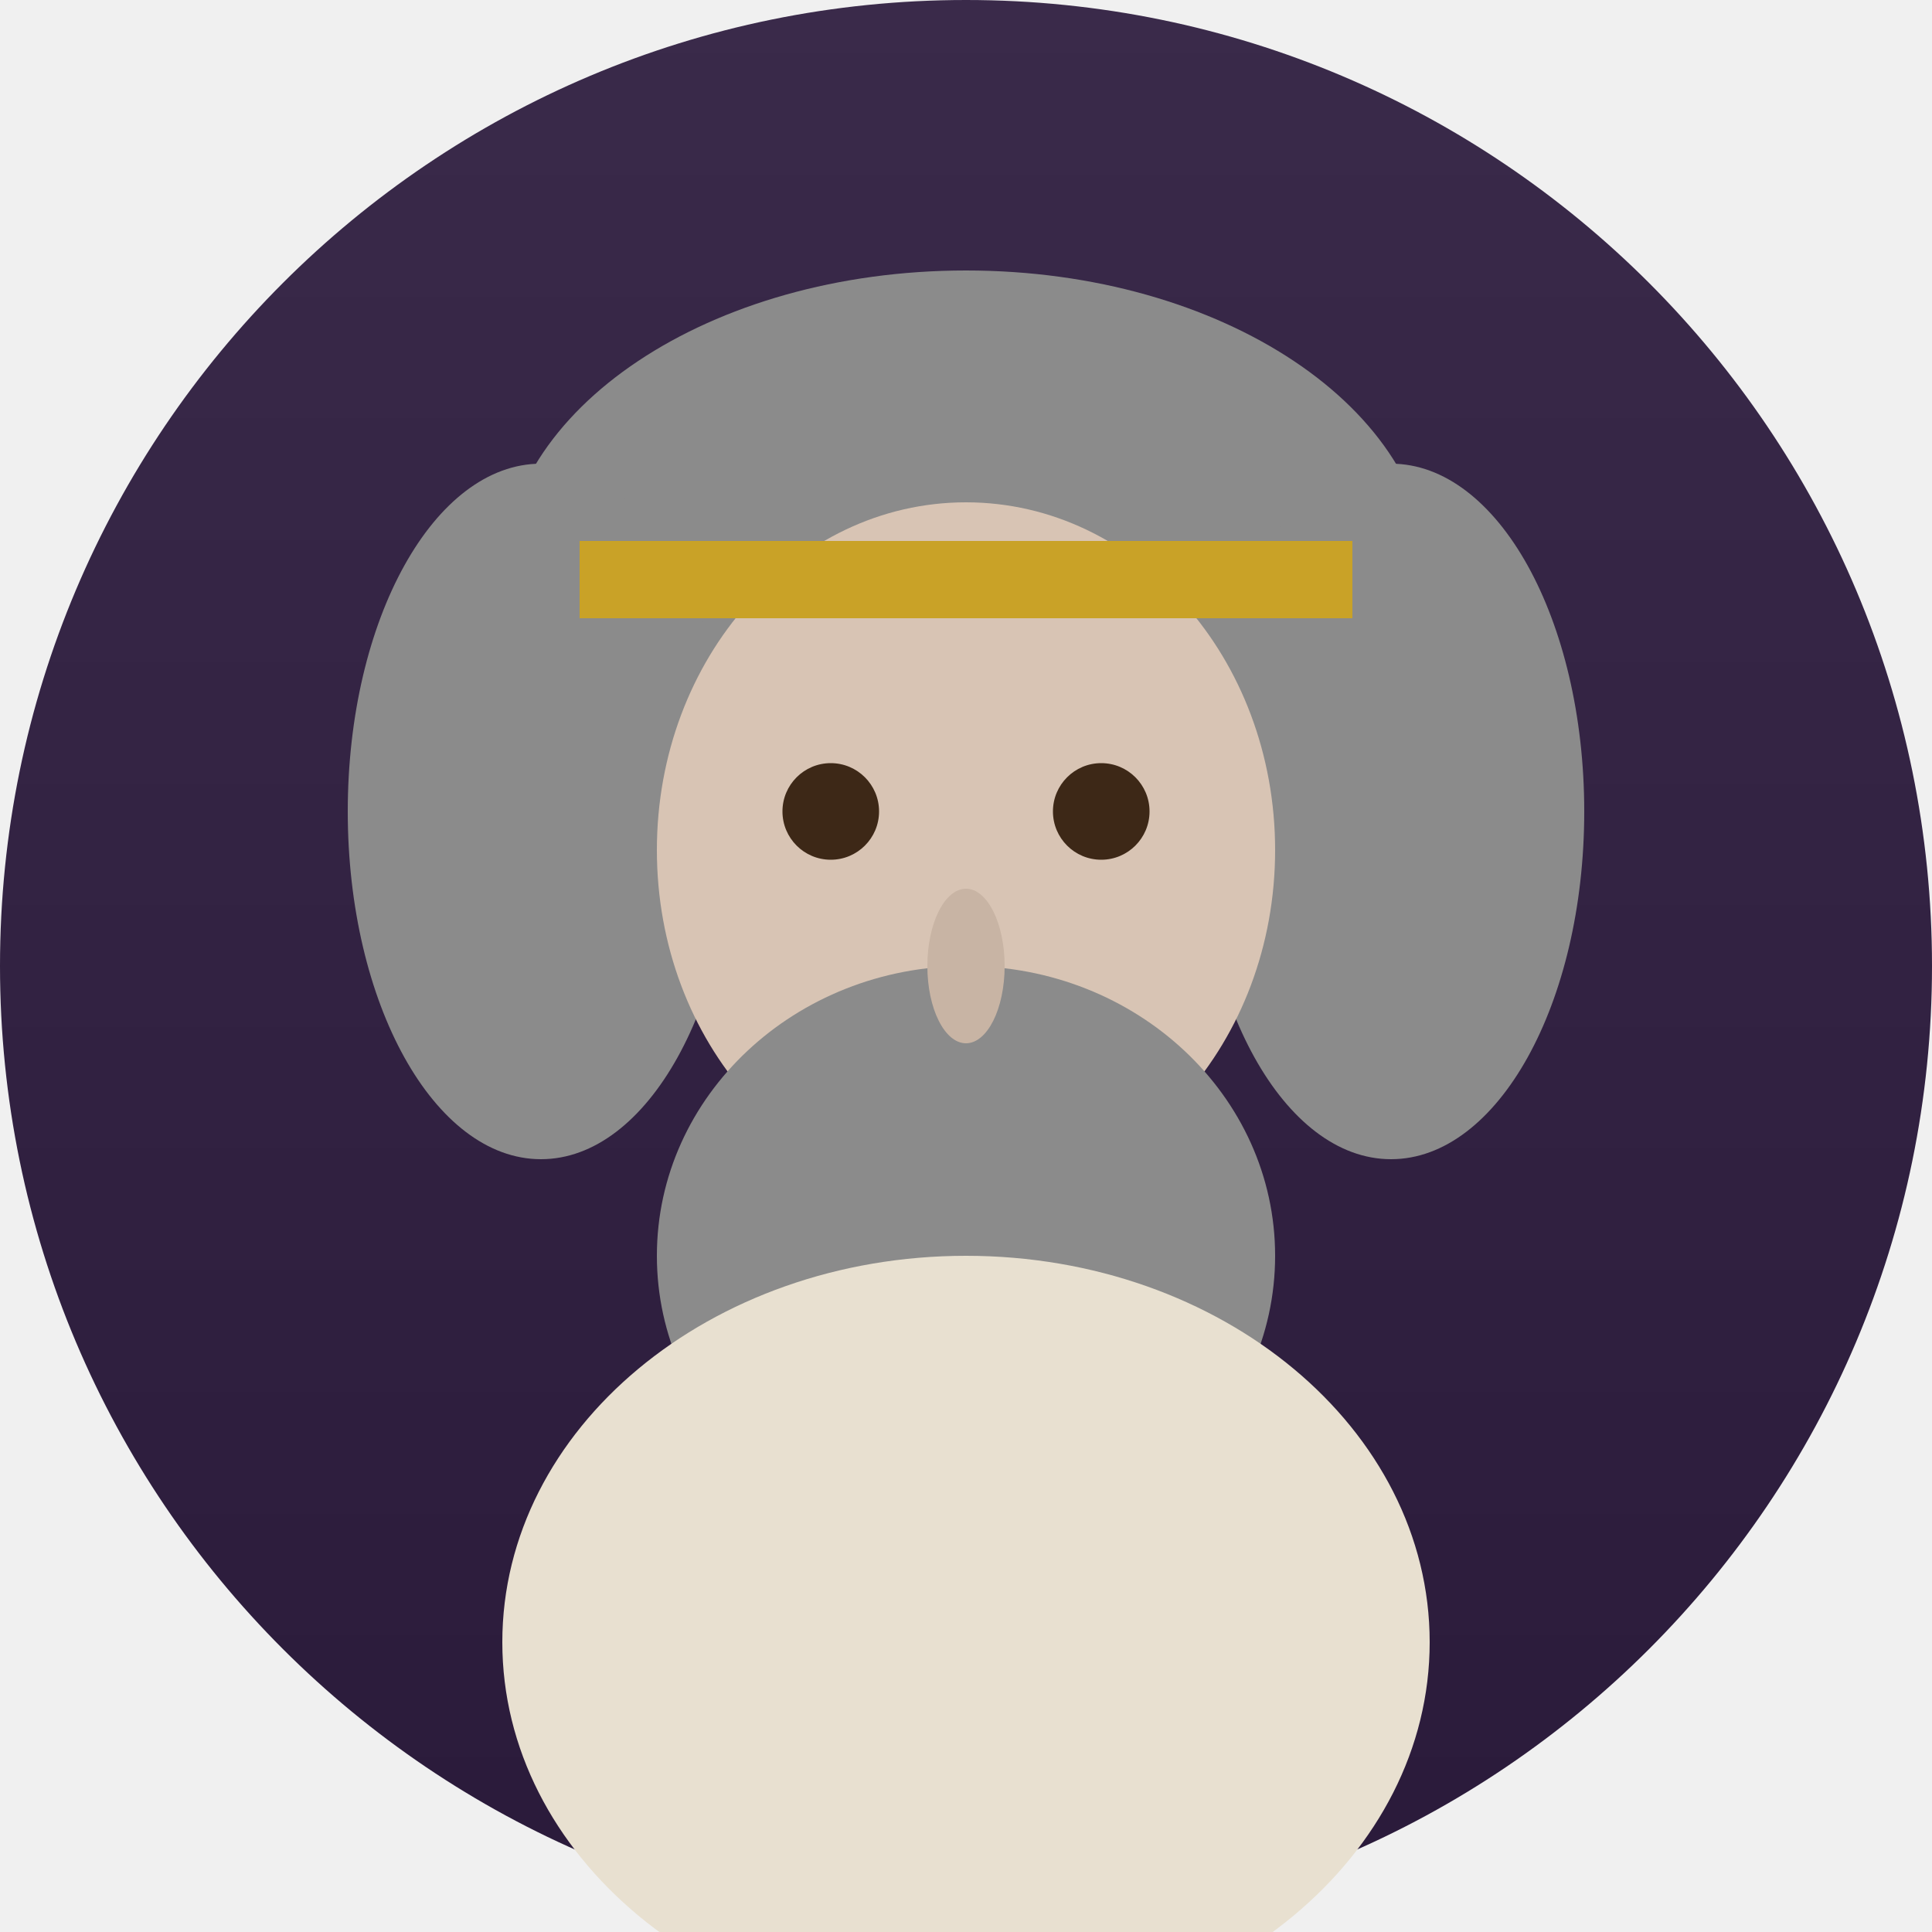
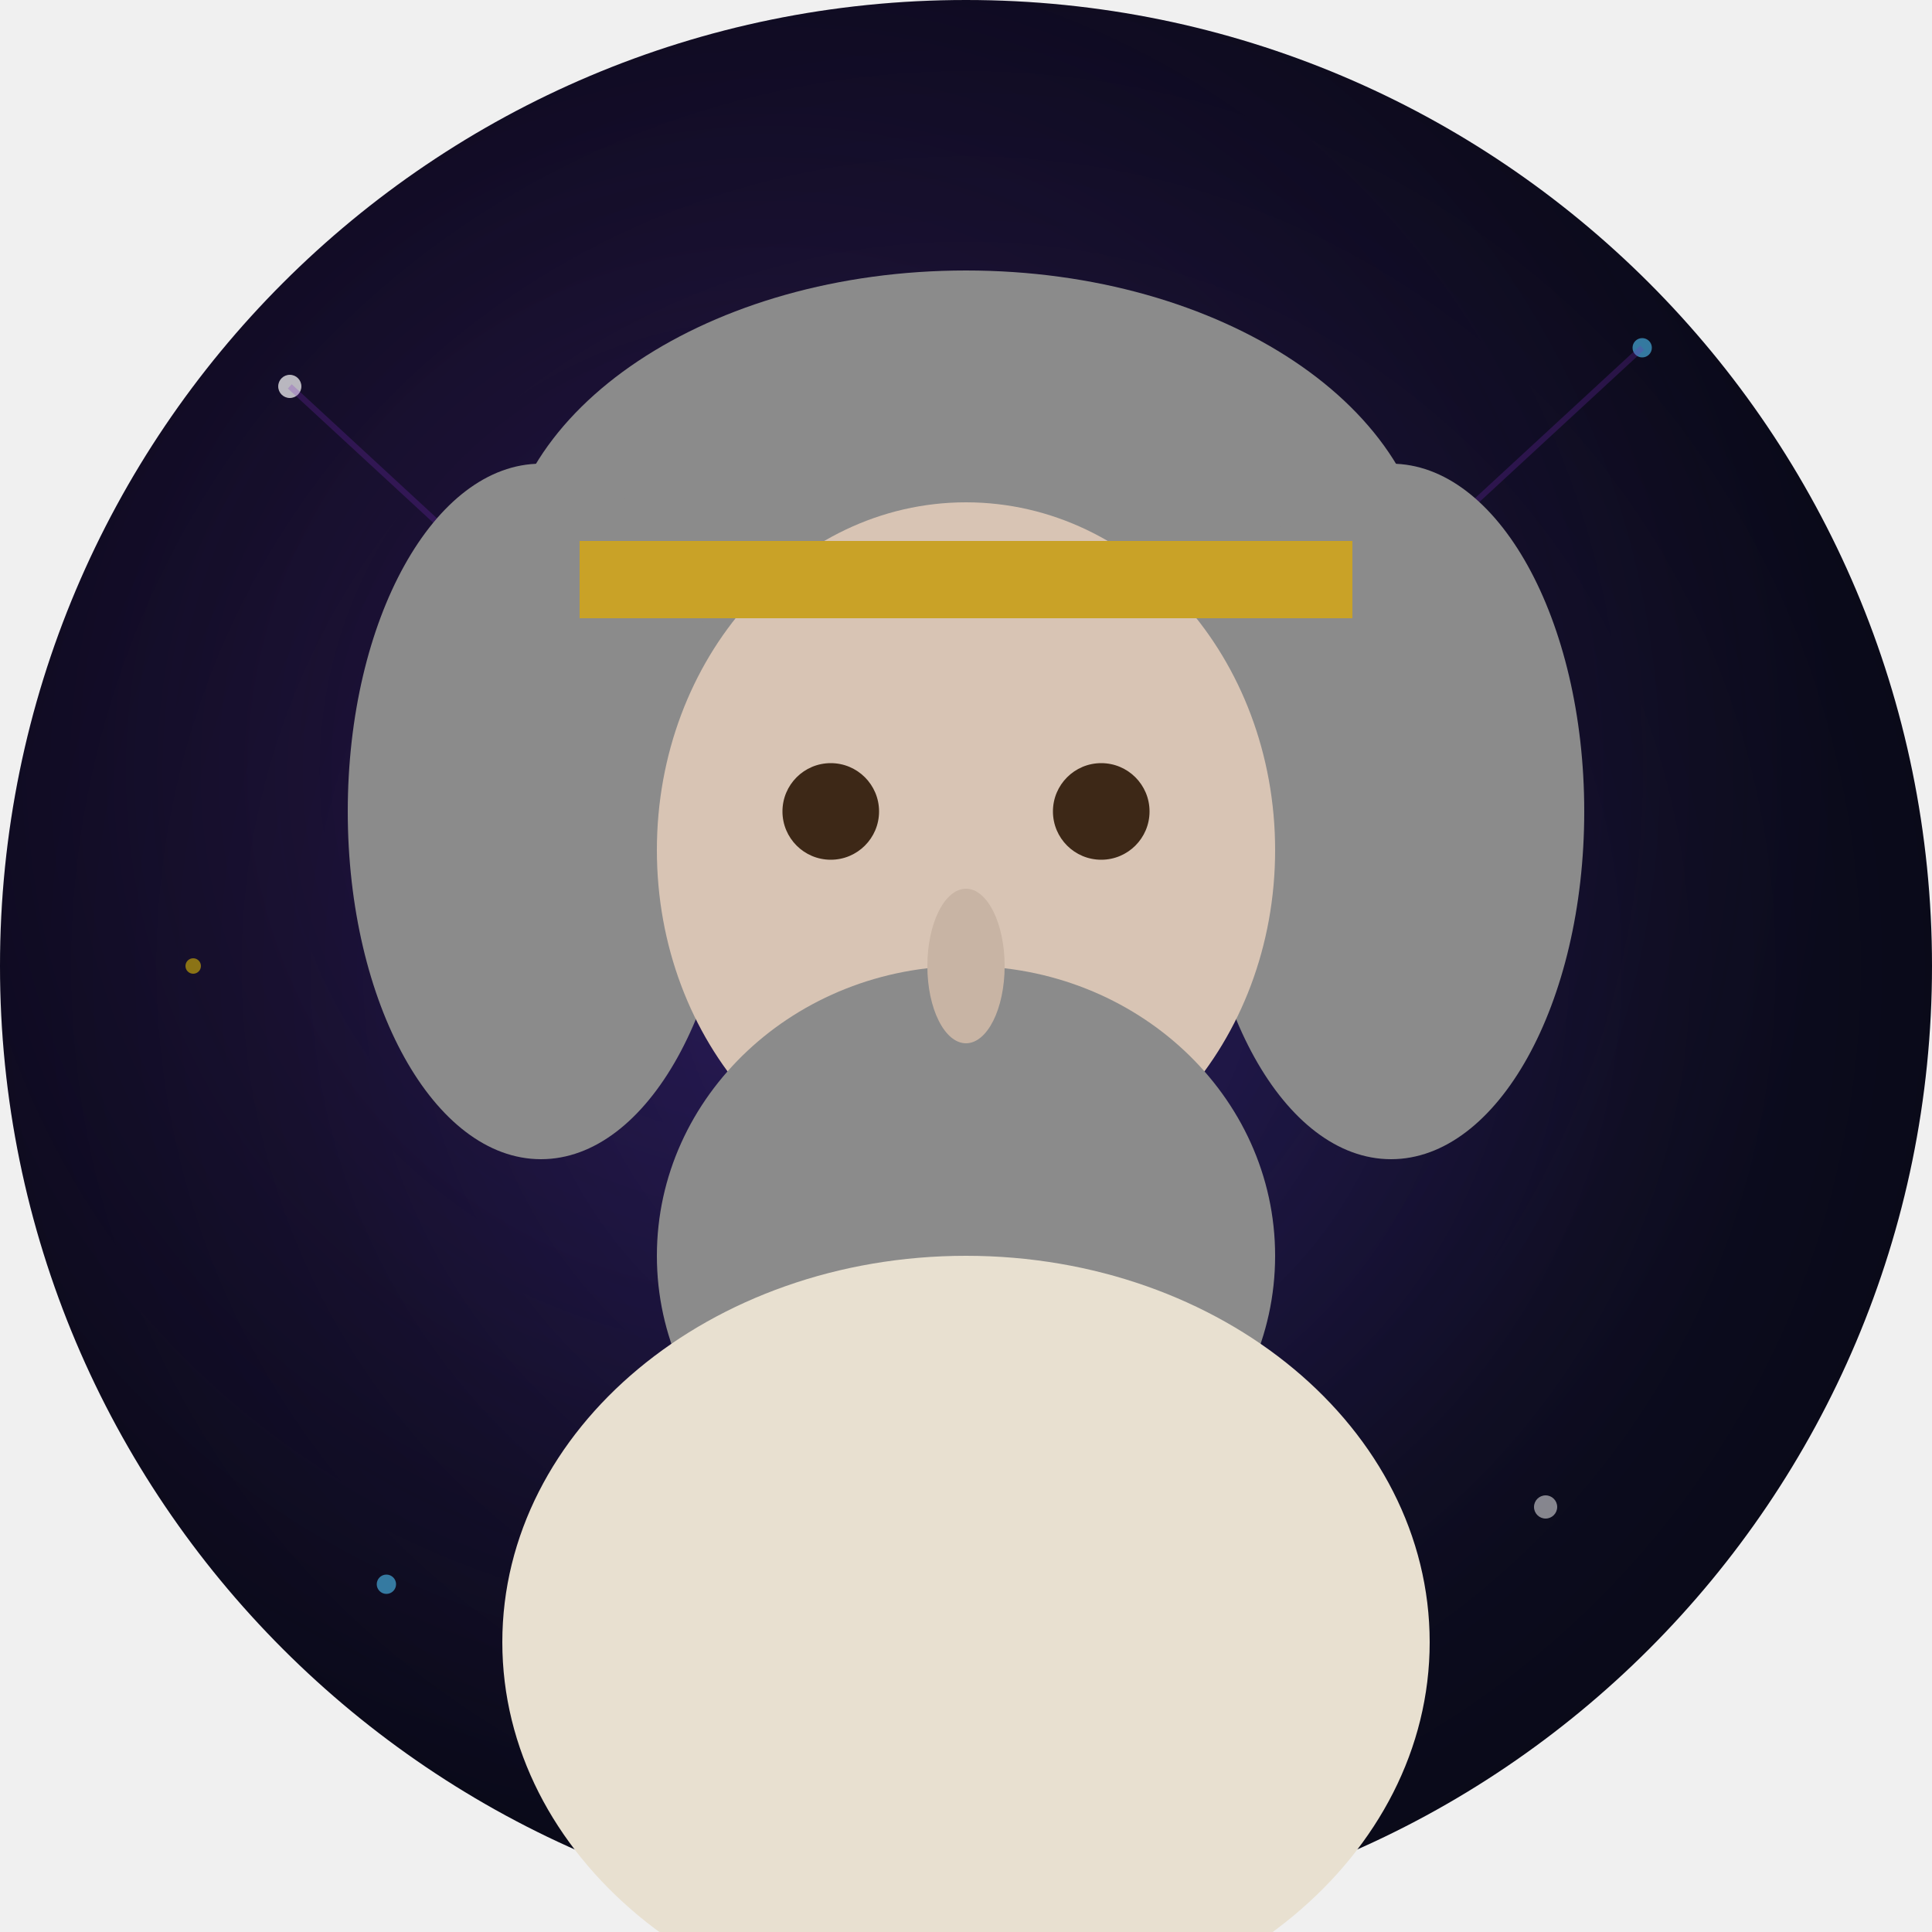
<svg xmlns="http://www.w3.org/2000/svg" viewBox="0 0 100 100">
  <defs>
-     <linearGradient id="bgPythagoras" x1="0%" y1="0%" x2="0%" y2="100%">
-       <stop offset="0%" style="stop-color:#3a2a4a" />
-       <stop offset="100%" style="stop-color:#2a1a3a" />
-     </linearGradient>
+     <radialGradient id="cosmicBgPythagoras" cx="50%" cy="50%" r="70%">
+       <stop offset="0%" style="stop-color:#1a1a4a" />
+       <stop offset="50%" style="stop-color:#0d0d20" />
+       <stop offset="100%" style="stop-color:#050510" />
+     </radialGradient>
+     <radialGradient id="nebulaPythagoras" cx="40%" cy="40%" r="55%">
+       <stop offset="0%" style="stop-color:#7b2cbf;stop-opacity:0.2" />
+       <stop offset="100%" style="stop-color:#7b2cbf;stop-opacity:0" />
+     </radialGradient>
  </defs>
-   <circle cx="50" cy="50" r="50" fill="url(#bgPythagoras)" />
+   <circle cx="50" cy="50" r="50" fill="url(#cosmicBgPythagoras)" />
+   <circle cx="50" cy="50" r="50" fill="url(#nebulaPythagoras)" />
+   <circle cx="15" cy="20" r="0.6" fill="#fff" opacity="0.7" />
+   <circle cx="85" cy="18" r="0.5" fill="#4fc3f7" opacity="0.6" />
+   <circle cx="80" cy="78" r="0.6" fill="#fff" opacity="0.5" />
+   <circle cx="20" cy="82" r="0.5" fill="#4fc3f7" opacity="0.6" />
+   <circle cx="10" cy="50" r="0.4" fill="#ffd700" opacity="0.5" />
+   <path d="M15 20 L28 32 M85 18 L72 30" stroke="#7b2cbf" stroke-width="0.3" opacity="0.25" />
  <ellipse cx="50" cy="30" rx="24" ry="16" fill="#8b8b8b" />
  <ellipse cx="28" cy="42" rx="10" ry="18" fill="#8b8b8b" />
  <ellipse cx="72" cy="42" rx="10" ry="18" fill="#8b8b8b" />
  <ellipse cx="50" cy="44" rx="16" ry="18" fill="#d8c4b4" />
  <ellipse cx="50" cy="65" rx="16" ry="15" fill="#8b8b8b" />
  <circle cx="43" cy="42" r="2.5" fill="#3d2817" />
  <circle cx="57" cy="42" r="2.5" fill="#3d2817" />
  <ellipse cx="50" cy="50" rx="2" ry="4" fill="#c8b4a4" />
  <ellipse cx="50" cy="85" rx="24" ry="20" fill="#e8e0d0" />
  <rect x="30" y="28" width="40" height="4" fill="#c9a227" />
</svg>
